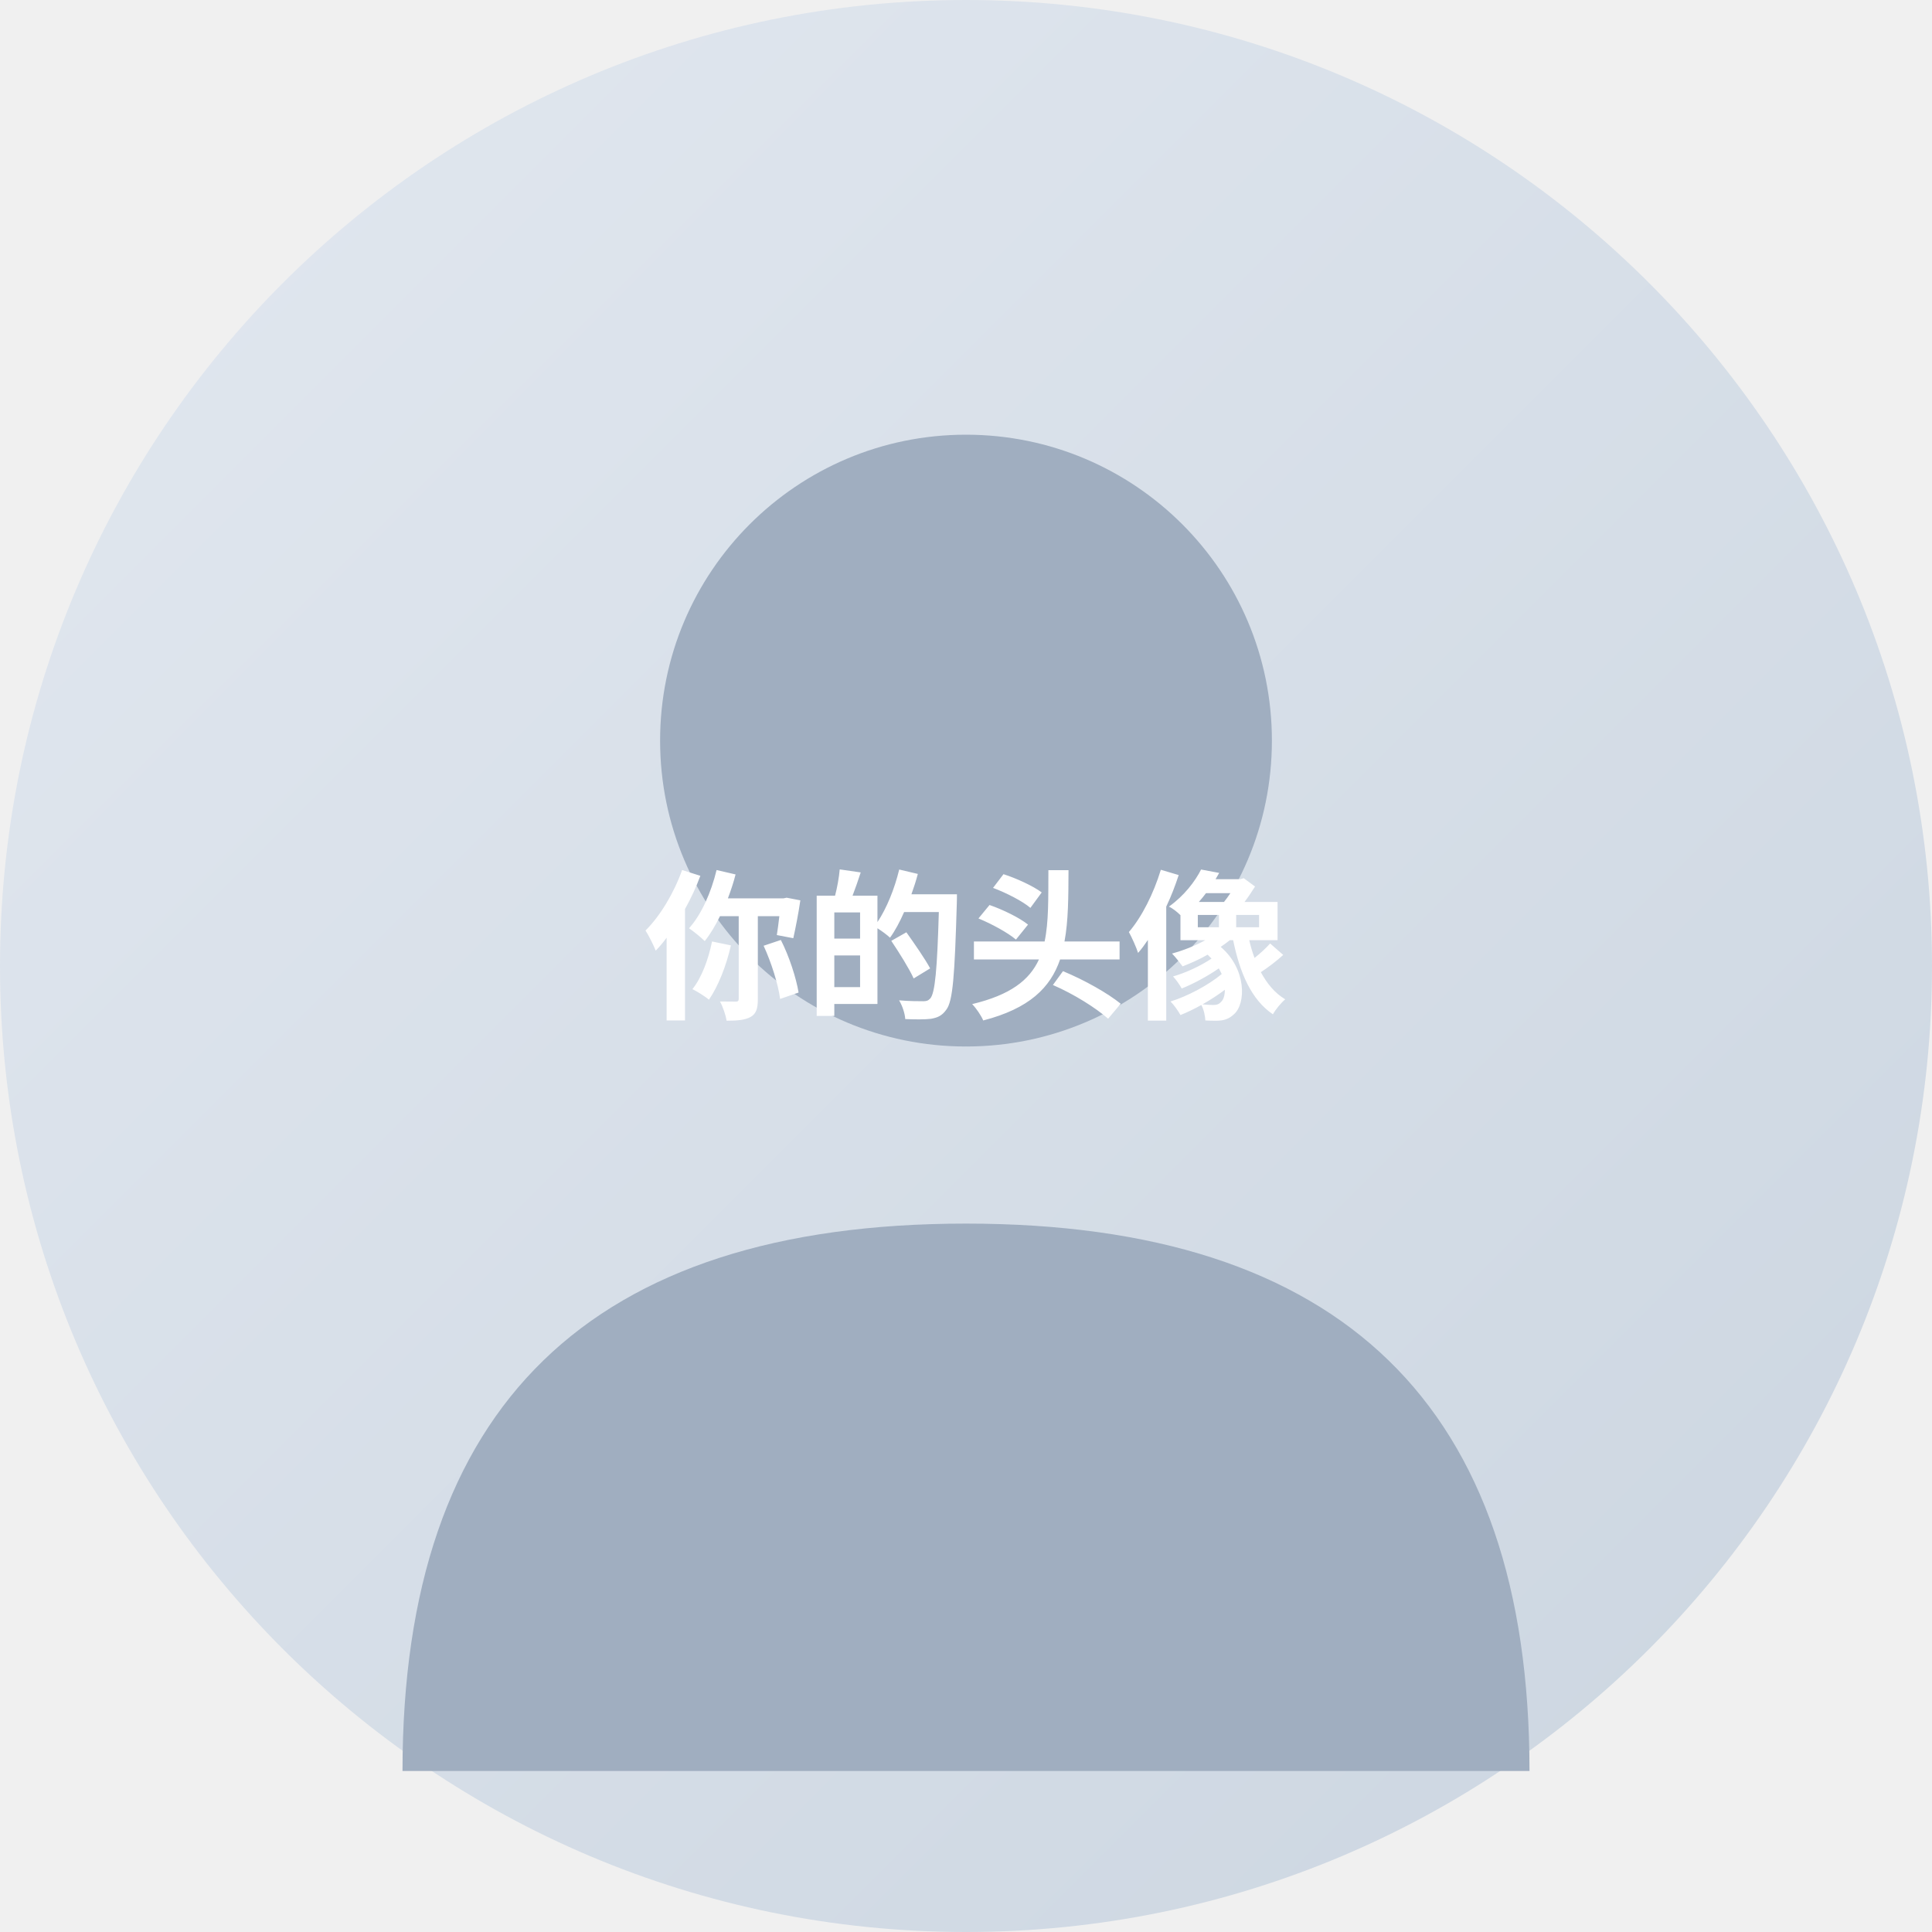
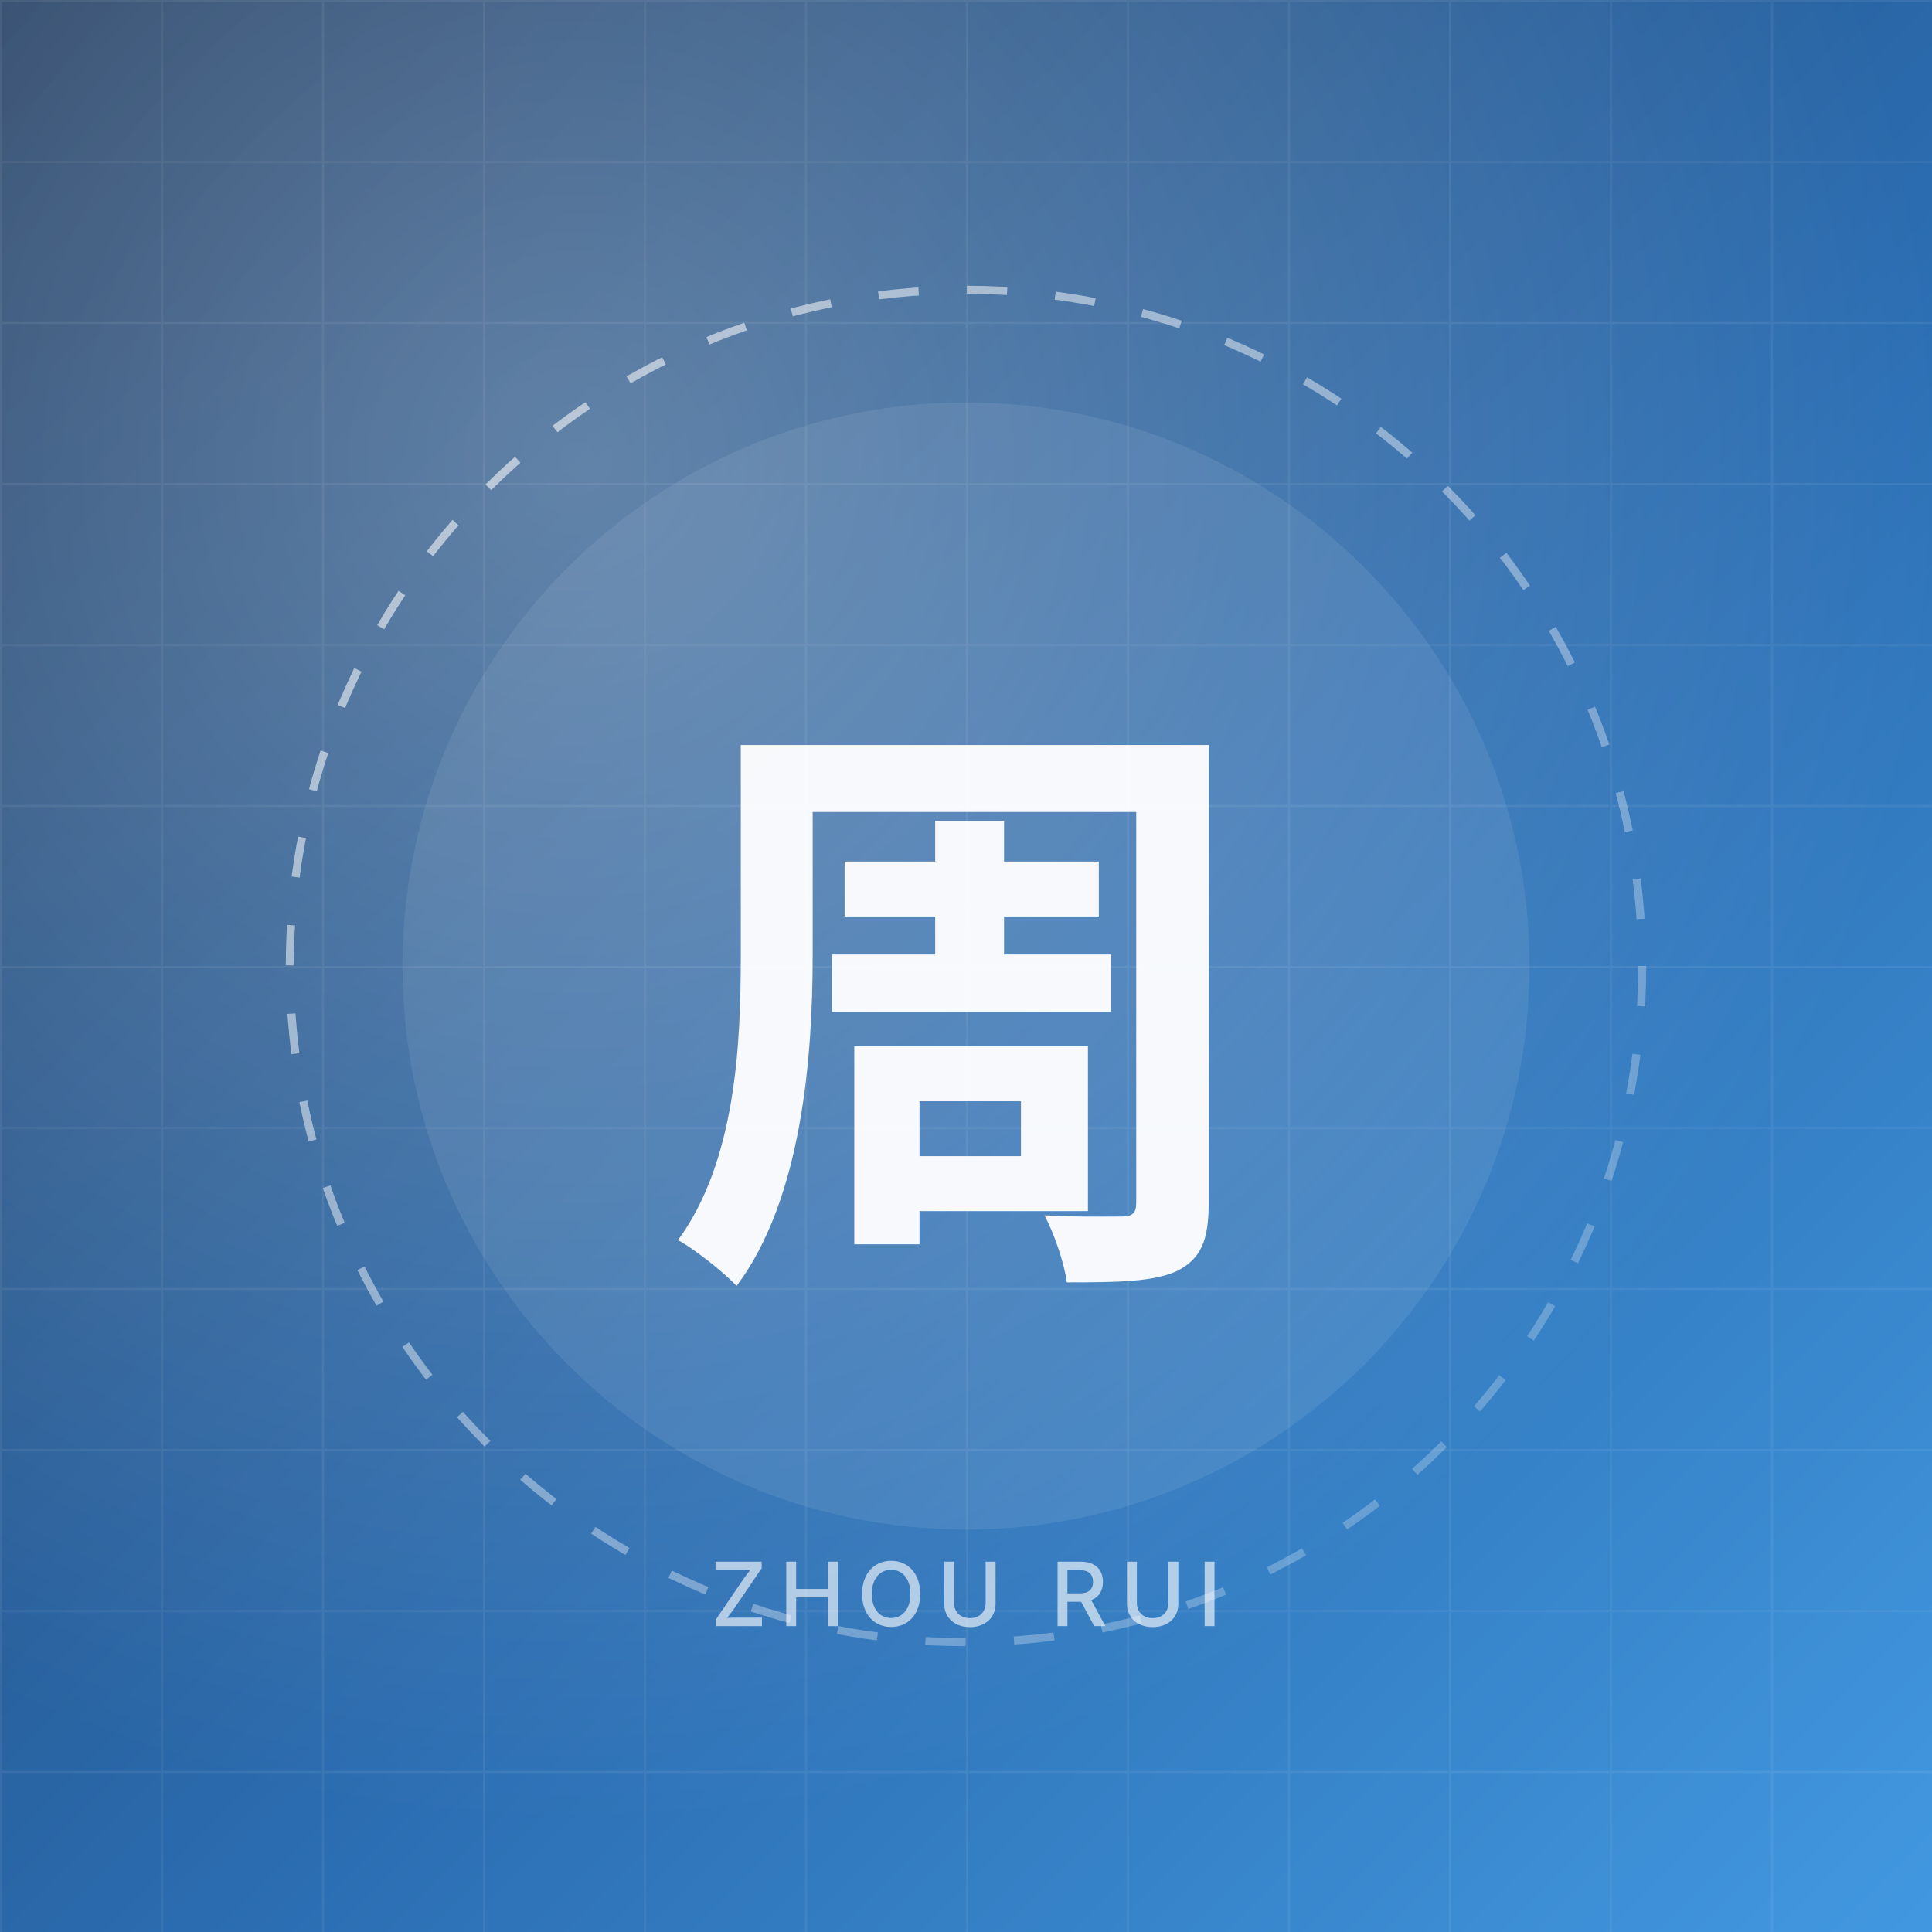
- <svg xmlns="http://www.w3.org/2000/svg" viewBox="0 0 240 240">
+ <svg xmlns="http://www.w3.org/2000/svg" viewBox="0 0 480 480" width="480" height="480" role="img" aria-label="周睿头像占位">
  <defs>
-     <linearGradient id="bg" x1="0%" y1="0%" x2="100%" y2="100%">
-       <stop offset="0%" stop-color="#e2e8f0" />
-       <stop offset="100%" stop-color="#cbd5e0" />
+     <linearGradient id="bgGrad" x1="0%" y1="0%" x2="100%" y2="100%">
+       <stop offset="0%" stop-color="#1e3a5f" />
+       <stop offset="55%" stop-color="#2b6cb0" />
+       <stop offset="100%" stop-color="#4299e1" />
    </linearGradient>
+     <linearGradient id="ringGrad" x1="0%" y1="0%" x2="100%" y2="100%">
+       <stop offset="0%" stop-color="#ffffff" stop-opacity="0.9" />
+       <stop offset="100%" stop-color="#ffffff" stop-opacity="0.25" />
+     </linearGradient>
+     <radialGradient id="glow" cx="30%" cy="24%" r="70%">
+       <stop offset="0%" stop-color="#ffffff" stop-opacity="0.28" />
+       <stop offset="100%" stop-color="#ffffff" stop-opacity="0" />
+     </radialGradient>
+     <pattern id="mesh" width="40" height="40" patternUnits="userSpaceOnUse">
+       <path d="M40 0H0V40" fill="none" stroke="#ffffff" stroke-opacity="0.07" stroke-width="1" />
+     </pattern>
  </defs>
-   <circle cx="120" cy="120" r="120" fill="url(#bg)" />
-   <circle cx="120" cy="92" r="38" fill="#a0aec0" />
-   <path d="M 50 220 Q 50 152 120 152 Q 190 152 190 220 Z" fill="#a0aec0" />
-   <text x="120" y="125" font-family="-apple-system, BlinkMacSystemFont, 'Segoe UI', 'PingFang SC', sans-serif" font-size="20" font-weight="600" text-anchor="middle" fill="#ffffff">你的头像</text>
+   <rect width="480" height="480" fill="url(#bgGrad)" />
+   <rect width="480" height="480" fill="url(#mesh)" />
+   <rect width="480" height="480" fill="url(#glow)" />
+   <circle cx="240" cy="240" r="168" fill="none" stroke="url(#ringGrad)" stroke-width="2" stroke-dasharray="10 12" opacity="0.7" />
+   <circle cx="240" cy="240" r="140" fill="#ffffff" fill-opacity="0.08" />
+   <text x="240" y="240" text-anchor="middle" dominant-baseline="central" font-family="'PingFang SC','Hiragino Sans GB','Microsoft YaHei',-apple-system,'Segoe UI',sans-serif" font-size="150" font-weight="700" fill="#ffffff" fill-opacity="0.95">周</text>
+   <text x="240" y="404" text-anchor="middle" font-family="-apple-system,'Segoe UI',sans-serif" font-size="22" font-weight="500" fill="#ffffff" fill-opacity="0.62" letter-spacing="3">ZHOU RUI</text>
</svg>
